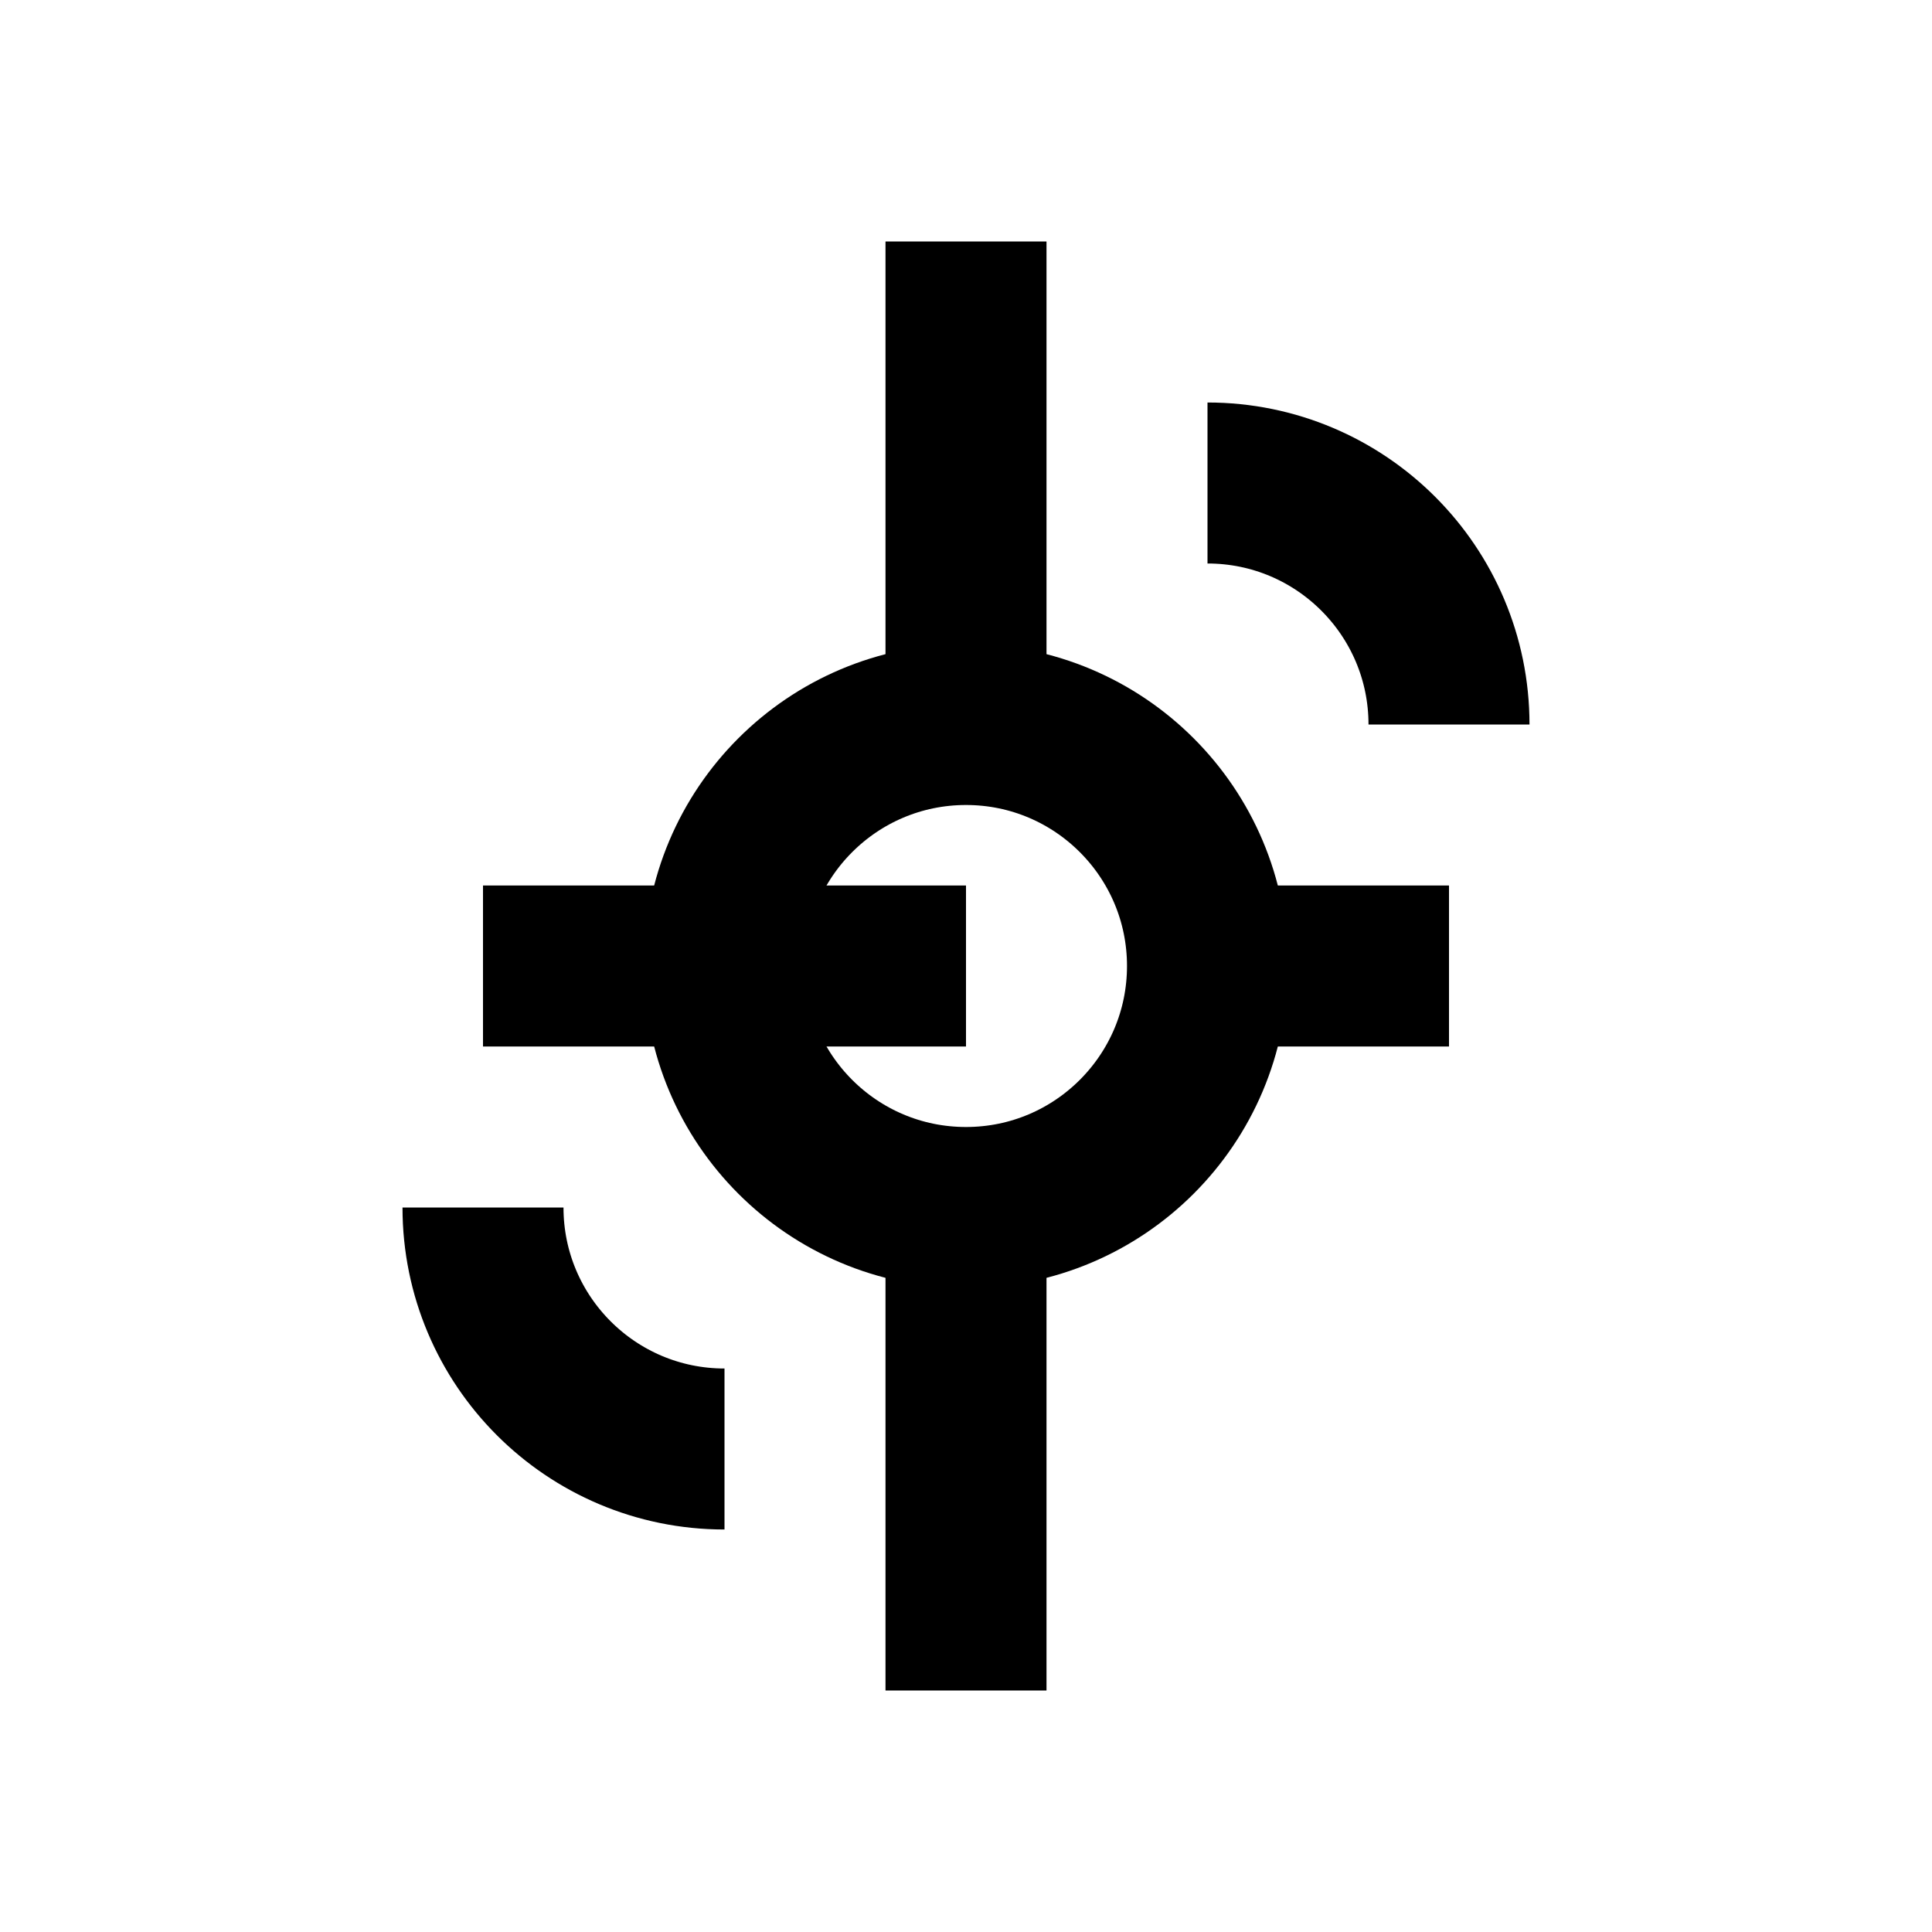
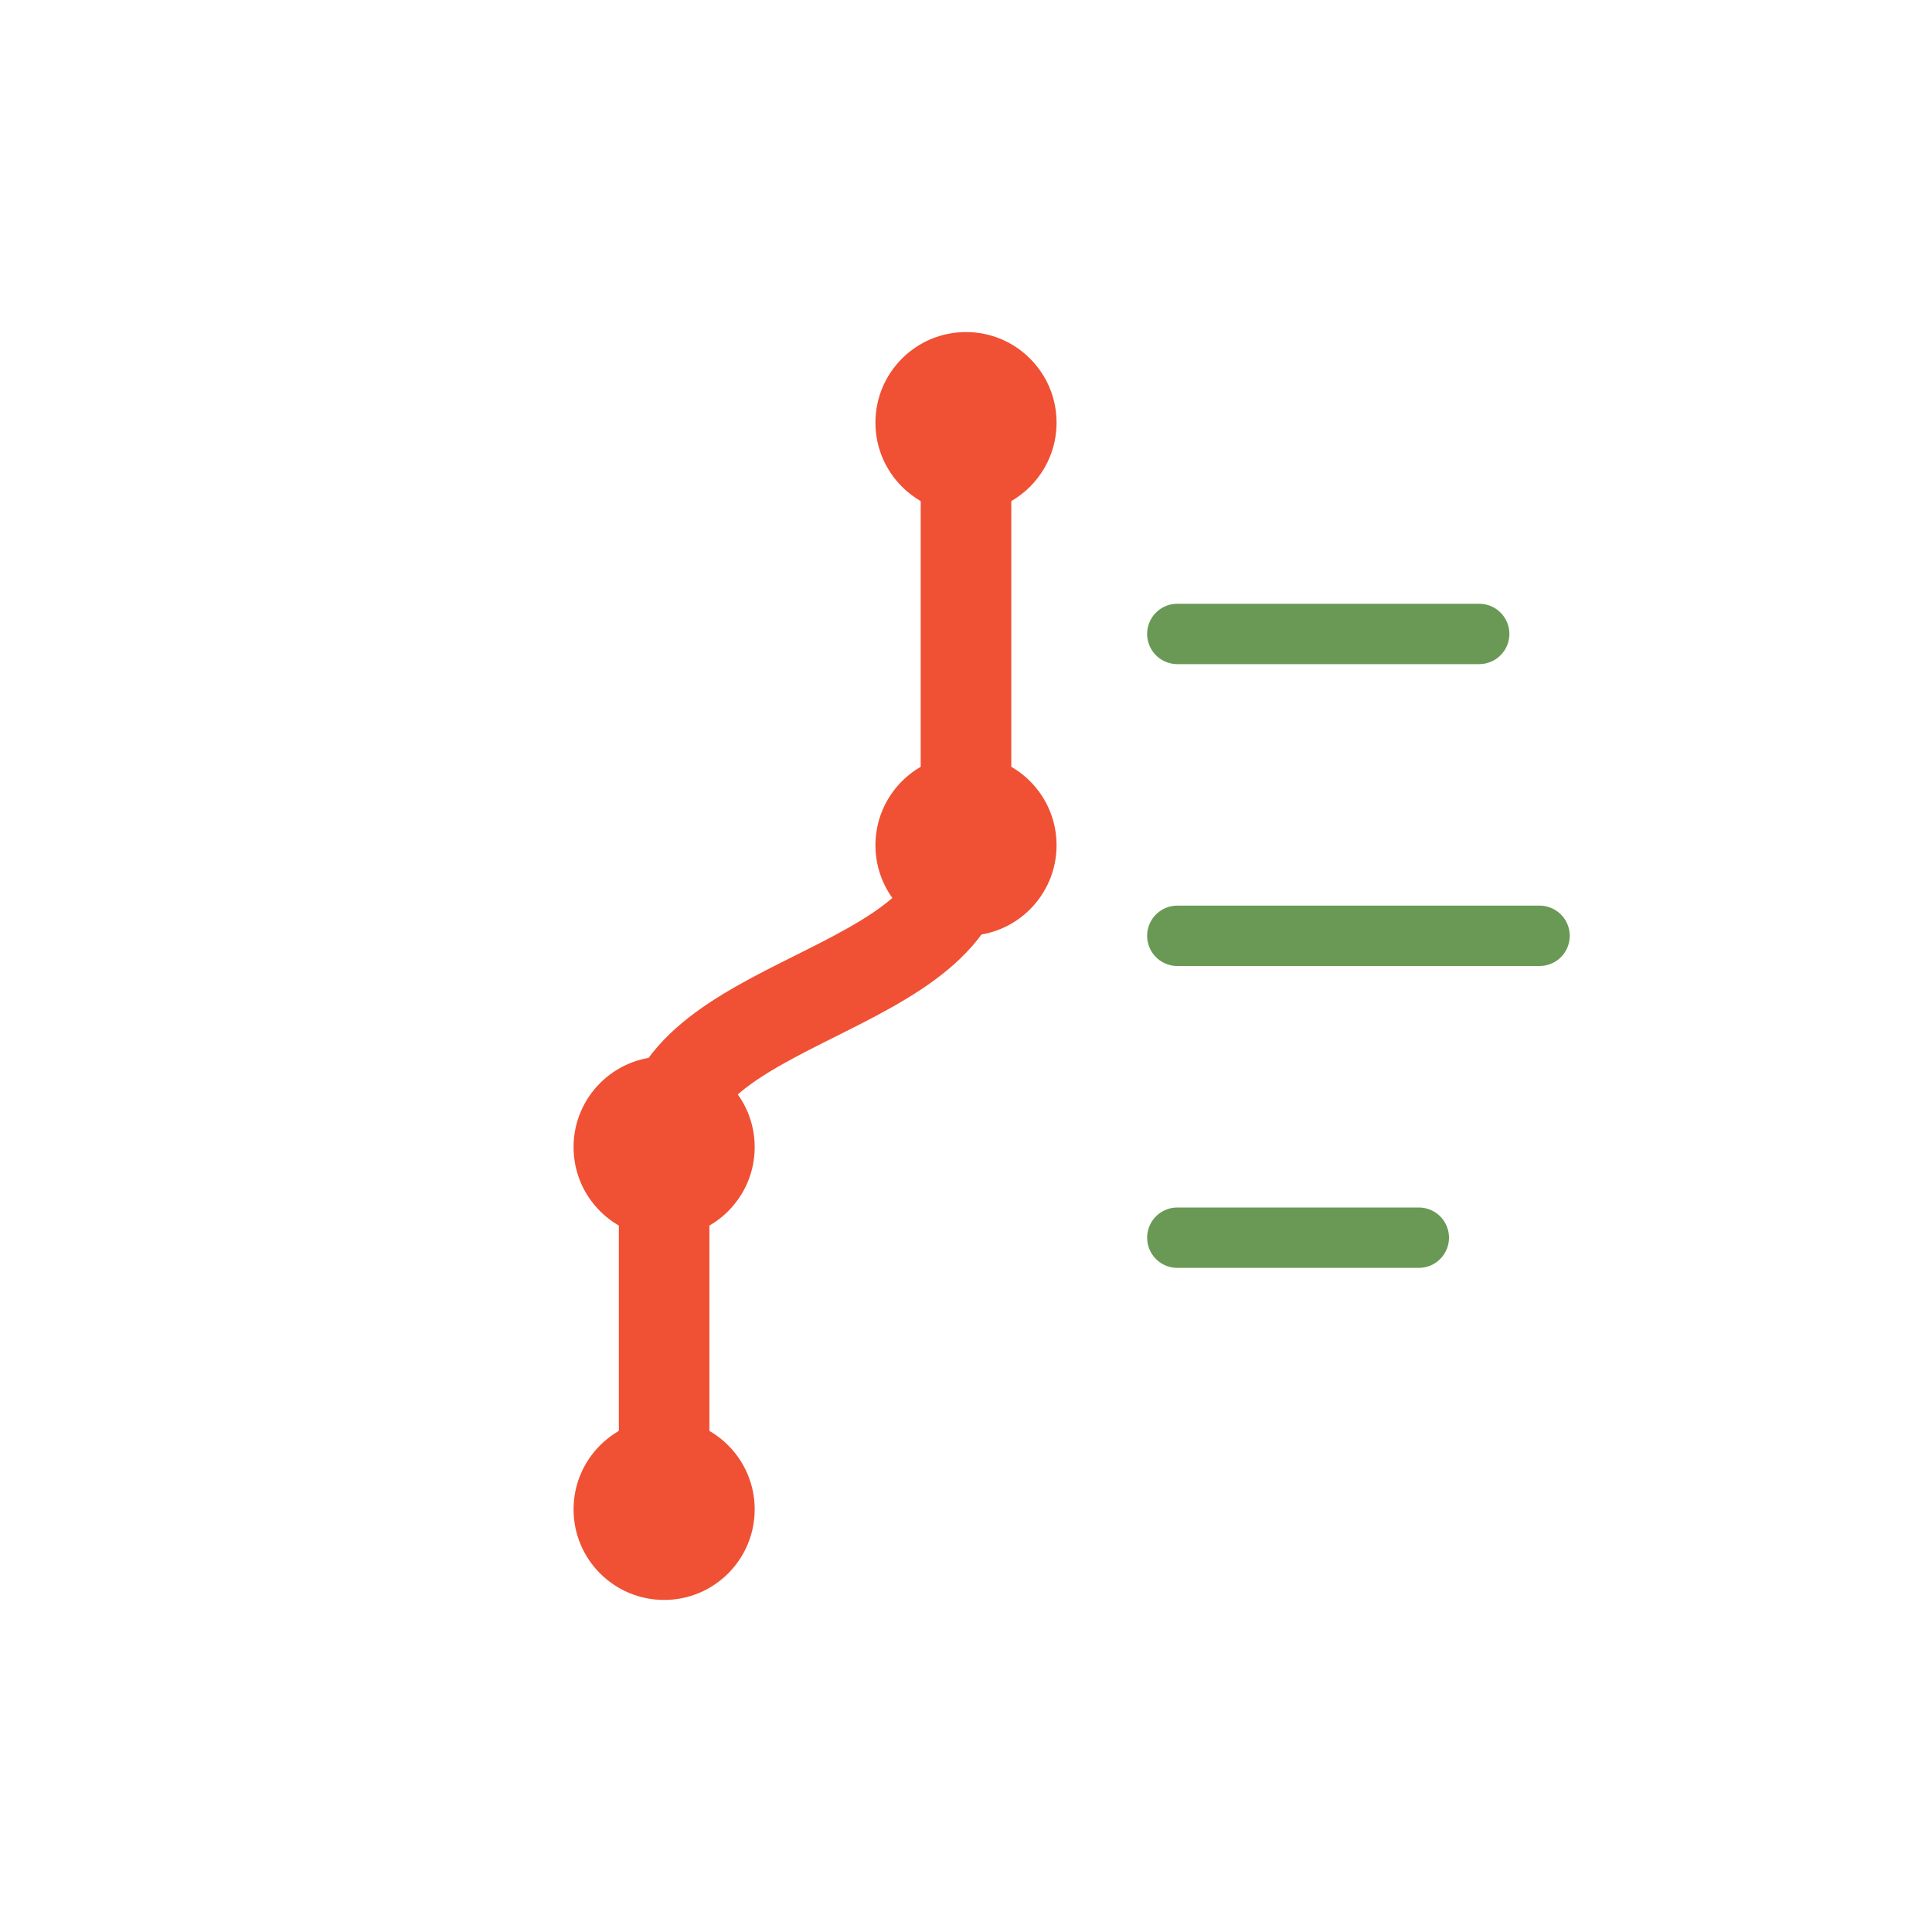
- <svg xmlns="http://www.w3.org/2000/svg" viewBox="0 0 24 24" fill="none" stroke="currentColor" stroke-width="2">
-   <circle cx="12" cy="12" r="3" />
-   <path d="M12 3v6M12 15v6M6 12h6M15 12h3" />
-   <path d="M18 9a3 3 0 0 0-3-3" />
-   <path d="M6 15a3 3 0 0 0 3 3" />
+ <svg xmlns="http://www.w3.org/2000/svg" width="128" height="128" viewBox="0 0 128 128">
+   <path d="M64 28        V56        C64 66 44 66 44 76        V100" fill="none" stroke="#F05033" stroke-width="6" stroke-linecap="round" stroke-linejoin="round" />
+   <circle cx="64" cy="28" r="6" fill="#F05033" />
+   <circle cx="64" cy="56" r="6" fill="#F05033" />
+   <circle cx="44" cy="76" r="6" fill="#F05033" />
+   <circle cx="44" cy="100" r="6" fill="#F05033" />
+   <line x1="78" y1="42" x2="98" y2="42" stroke="#6A9955" stroke-width="4" stroke-linecap="round" />
+   <line x1="78" y1="62" x2="102" y2="62" stroke="#6A9955" stroke-width="4" stroke-linecap="round" />
+   <line x1="78" y1="82" x2="94" y2="82" stroke="#6A9955" stroke-width="4" stroke-linecap="round" />
</svg>
